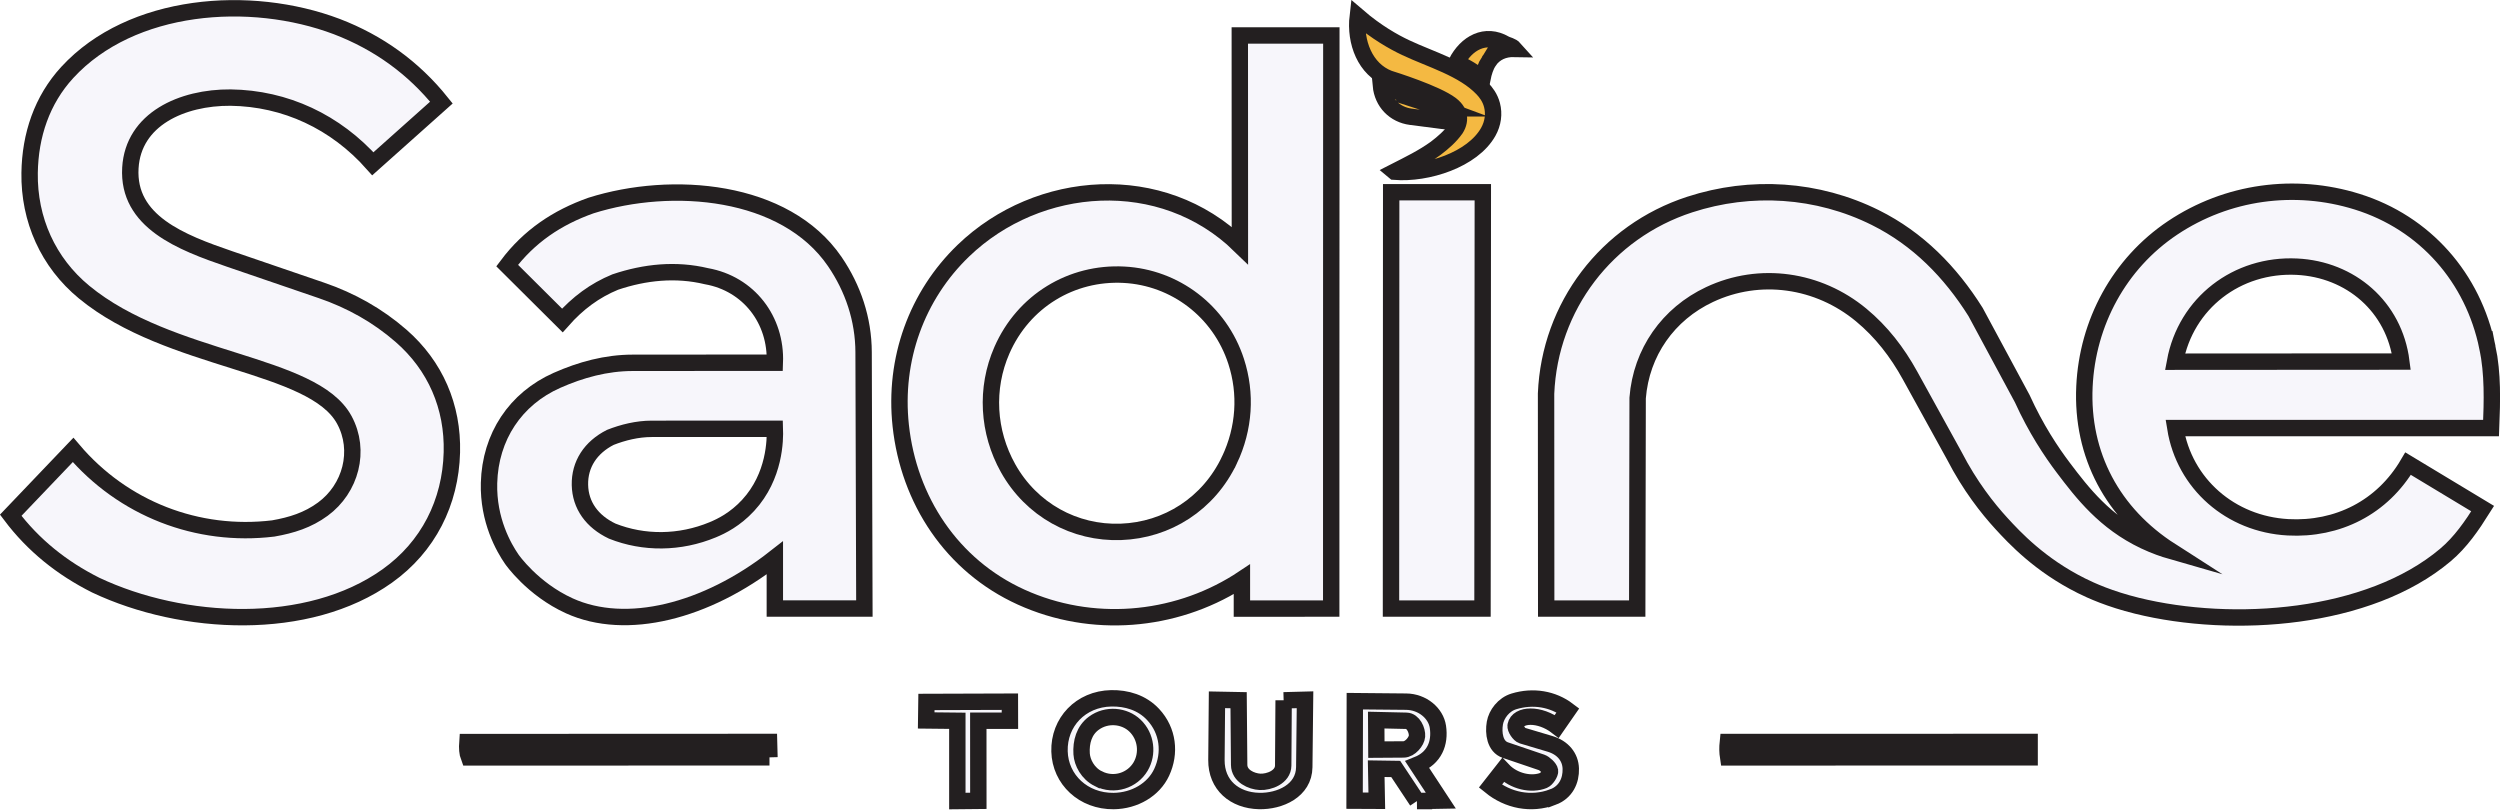
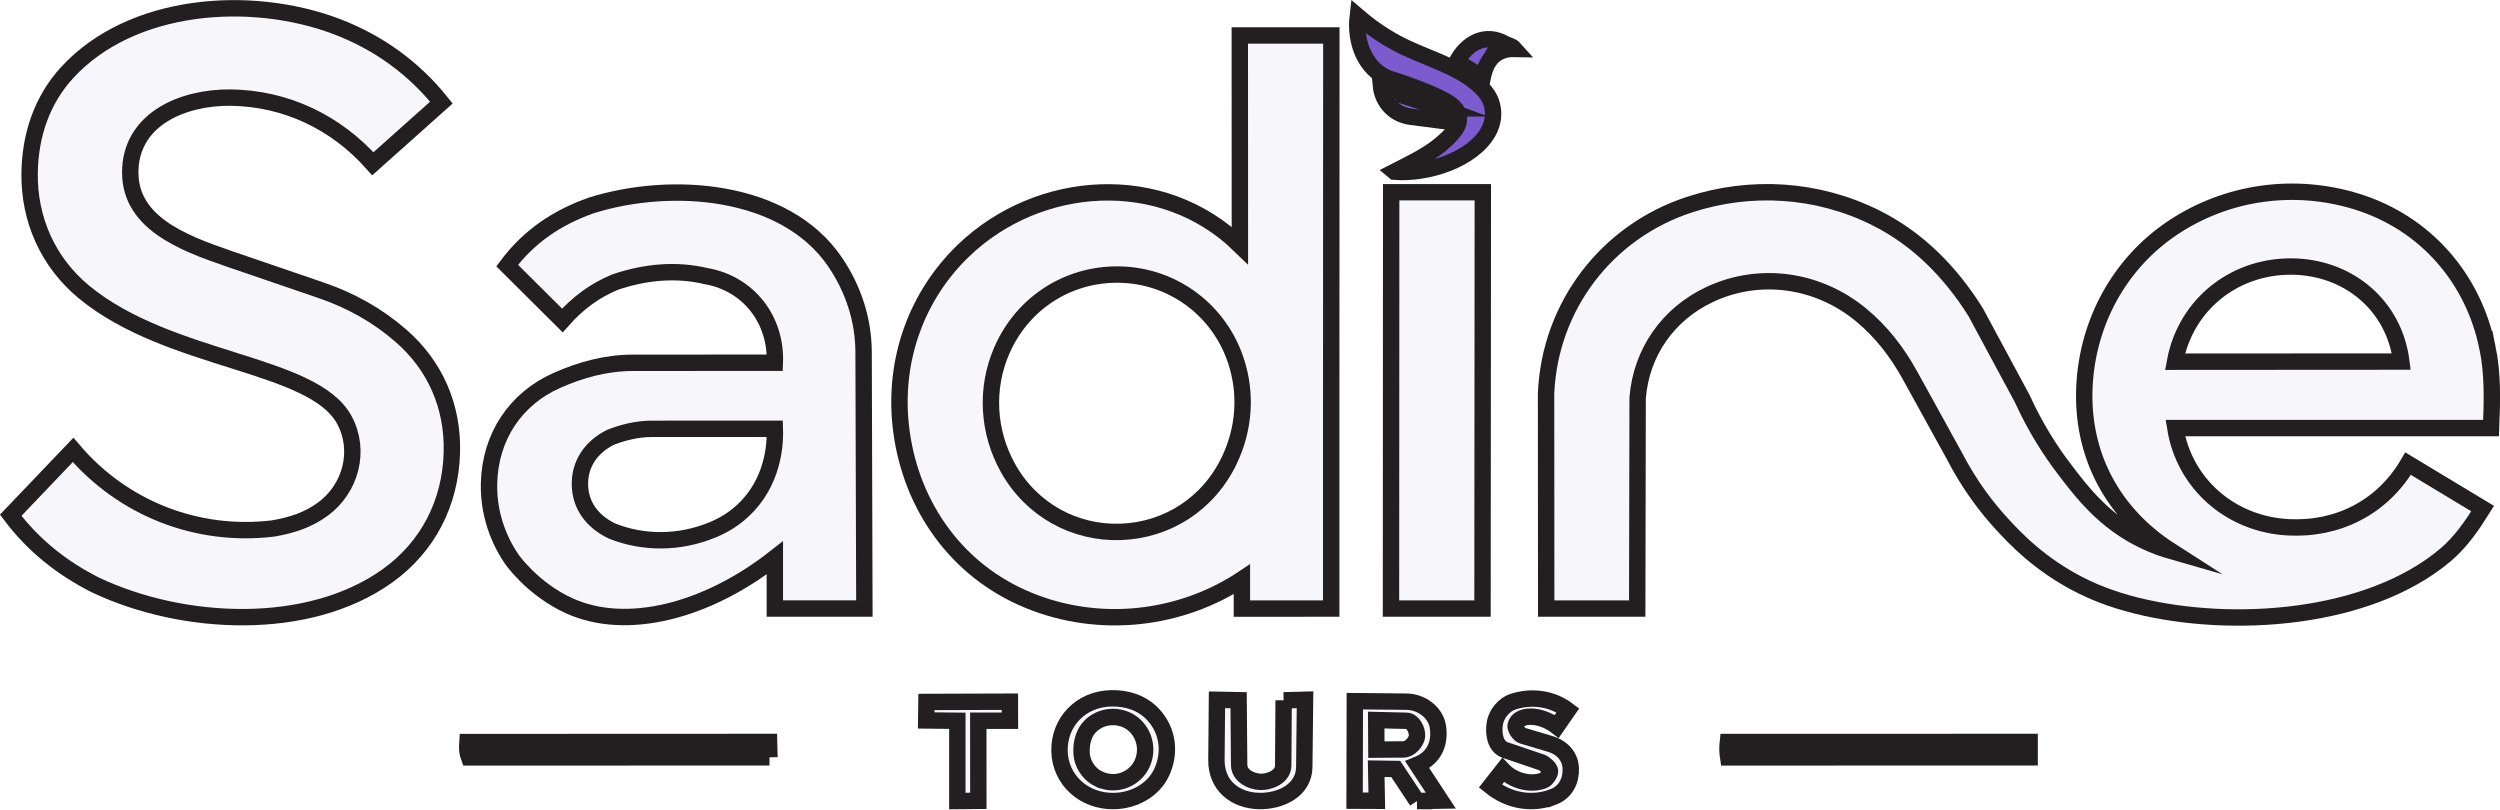
<svg xmlns="http://www.w3.org/2000/svg" viewBox="0 0 1189.44 385.06">
  <g stroke="#231f20" stroke-miterlimit="10" stroke-width="7.8">
    <path fill="#f7f6fb" d="M1183.45,165.27c-6.78-33.08-29.63-59.23-62.01-69.32-29.63-9.24-61.86-4.85-87.75,12.46-25.46,17.02-40.55,45.16-41.96,75.49-1.52,32.61,13.5,60.53,41.1,78.21-3.1-.89-7.53-2.37-12.57-4.76-18.78-8.92-29.46-22.72-38.63-34.86-5.71-7.56-12.98-18.48-19.51-32.85l-22.2-41.22c-11.97-19.03-27.37-34.79-47.67-44.89-27.53-13.69-59.17-15.71-88.35-6.2-39.5,12.87-66.59,48.42-68.32,89.94.02,35.17.03,67.11.06,102.27h43.31c.07-34.47.13-65.72.2-100.19,1.71-21.75,14.54-39.97,34.22-49.22,23.92-11.24,51.71-7.17,72.13,9.73,9.64,7.98,17.13,17.69,23.21,28.71l21.06,38.18c7.5,14.56,15.96,25.2,22.42,32.26,6.27,6.85,18.32,19.8,38.11,29.68,4.65,2.32,13.41,6.3,26.39,9.5,45.76,11.28,110.27,6.64,146.75-24.11,7.28-6.14,12.62-13.93,17.75-22.1l-35.47-21.39c-12.26,20.94-33.61,31.56-57.14,30.28-27.31-1.48-49.35-20.68-53.62-47.22l150.23.02c.52-13.11.9-25.64-1.72-38.42ZM1034.81,172.09c5.16-27.92,29.52-46.58,57.94-45.21,25.5,1.23,46.41,18.91,49.75,45.14l-107.69.07Z" />
    <path fill="#f7f6fb" d="M184.25,274.04c-37.7,26.9-97.33,23.89-138.68,4.36-16.14-8.1-29.67-18.92-40.47-33.26l29.67-31.08c23.8,28.04,59.26,41.72,95.22,37.37,8.78-1.53,16.48-3.96,23.61-9.19,13.26-9.73,18.19-27.83,10.19-42.51-14.94-27.41-83.1-27.26-123.77-60.75-17.12-14.09-26.26-34.5-25.93-56.73.26-17.89,5.83-34.65,17.95-47.82C62.53,1.31,119.07-2.95,160.28,12.66c19.71,7.56,36.41,19.53,49.73,36.14l-32.62,29.12c-17.71-19.98-41.61-31.15-67.69-31.49-23.14-.17-46.32,10.29-47.67,33.46-1.49,25.58,24.16,35.43,47.27,43.34l43.62,14.93c14.08,4.82,26.77,11.95,37.86,21.6,16.39,14.27,24.77,33.76,24.21,55.45-.62,23.85-11.24,44.92-30.74,58.83Z" />
    <path fill="#f7f6fb" d="M232.67,229.8c.58-22.03,12.57-40.09,32.35-48.85,11.27-4.99,23.3-8.32,36.03-8.33l67.6-.05c.79-20.34-12.38-37.58-32.52-41.16-14.56-3.49-29.27-1.99-43.42,2.78-9.73,4-17.85,10.03-25.15,18.28l-26.27-26.13c10.48-13.97,23.81-22.86,39.9-28.56,38.41-12.13,92.37-7.89,116,26.7,8.64,12.65,13.65,27.41,13.69,43.13l.37,121.91c-14.2,0-28.4,0-42.6,0v-24.09c-32.75,25.65-70.78,35.06-97.75,22.82-17.64-8.01-27.43-22.22-27.43-22.22-3.76-5.46-11.27-18.47-10.8-36.24ZM339.14,252.04c4.19-1.74,10.66-4.94,16.82-11.61,12.83-13.9,12.87-31.42,12.7-36.43-19.54.01-39.07.02-58.61.03-6.81,0-13.64,1.7-19.66,4.06-9.35,4.73-14.68,12.79-14.47,22.65.21,9.67,5.76,17.38,15.35,21.95,14.97,5.95,32.14,5.89,47.87-.65Z" />
    <path fill="#f7f6fb" d="M705.34,289.54c-14.51,0-29.03,0-43.54,0,.03-65.68.06-132.39.09-198.08h43.6c-.05,65.68-.1,132.4-.15,198.08Z" />
-     <path fill="#f4b942" d="M663.45,81.69c7.04-3.59,13.5-6.7,19.6-11.11,3.64-2.76,6.97-5.67,9.54-9.29,1.42-2.19,1.84-4.53,1.32-6.65-.19-.75-.79-2.71-3.52-4.82-6.95-5.37-27.8-11.89-29.57-12.44-11.33-4.34-16.28-17.33-14.84-29.65,8.98,7.71,17.11,12.23,22.74,14.9,12.03,5.7,27.46,9.96,36.61,19.58,1.54,1.62,3.59,4.15,4.53,7.78,1.08,4.15.51,8.67-1.78,12.75-7.47,13.29-29.07,20.22-44.62,18.96Z" />
-     <path fill="#f4b942" d="M686.3,51.55c.31.1,3.47,1.14,4.25,4.05.26.98.17,1.86.04,2.46l-19.33-2.5c-7.78-1.01-13.53-6.85-14.28-14.89,9.78,3.63,19.55,7.26,29.33,10.88Z" />
-     <path fill="#f4b942" d="M708.34,29.1c-1.54,2.47-2.42,5.24-3.05,8.36-3.89-3.33-7.85-5.76-12.45-7.61,4.85-9.48,13.9-14.34,23.17-9,1.32.76,3.2.87,4.55,2.39-5.09-.11-9.33,1.73-12.22,5.87Z" />
+     <path fill="#7B5BCE" d="M663.45,81.69c7.04-3.59,13.5-6.7,19.6-11.11,3.64-2.76,6.97-5.67,9.54-9.29,1.42-2.19,1.84-4.53,1.32-6.65-.19-.75-.79-2.71-3.52-4.82-6.95-5.37-27.8-11.89-29.57-12.44-11.33-4.34-16.28-17.33-14.84-29.65,8.98,7.71,17.11,12.23,22.74,14.9,12.03,5.7,27.46,9.96,36.61,19.58,1.54,1.62,3.59,4.15,4.53,7.78,1.08,4.15.51,8.67-1.78,12.75-7.47,13.29-29.07,20.22-44.62,18.96Z" />
+     <path fill="#7B5BCE" d="M686.3,51.55c.31.1,3.47,1.14,4.25,4.05.26.98.17,1.86.04,2.46l-19.33-2.5c-7.78-1.01-13.53-6.85-14.28-14.89,9.78,3.63,19.55,7.26,29.33,10.88Z" />
+     <path fill="#7B5BCE" d="M708.34,29.1c-1.54,2.47-2.42,5.24-3.05,8.36-3.89-3.33-7.85-5.76-12.45-7.61,4.85-9.48,13.9-14.34,23.17-9,1.32.76,3.2.87,4.55,2.39-5.09-.11-9.33,1.73-12.22,5.87Z" />
    <g>
      <path fill="#f7f6fb" d="M366.1,360.33l-143.02.02c-.77-1.99-.92-4.45-.71-7.29l143.53-.06.19,7.33Z" />
      <path fill="#f7f6fb" d="M965.64,360.32l-143.43.03c-.37-2.39-.42-4.68-.14-7.32l143.58-.03v7.32Z" />
      <g>
        <path fill="#f7f6fb" d="M674.18,381.12l-10.12-15.26-9.3-.14.29,15.27-10.57-.05.11-47.34,24.38.23c7.87.07,14.2,5.56,15.15,11.97,1.16,7.8-1.65,14.82-9.8,18.07l11.19,17.04-11.34.21ZM667.81,356.56c3.11-.02,6.17-3.86,6.36-6.26.23-2.88-1.83-7.29-5-7.37l-14.4-.33.08,14.05,12.95-.09Z" />
        <path fill="#f7f6fb" d="M548.62,339.93c7.23,7.76,8.33,18.37,4.08,27.52-3.82,8.23-12.82,13.55-22.83,13.67-14.38.17-25.42-10.19-25.78-23.62-.38-13.88,10.07-24.97,24.61-25.26,7.26-.14,14.61,1.99,19.92,7.69ZM522.55,370.48c7.7,3.85,16.25.74,20.11-5.76,3.62-6.11,2.73-14.33-2.69-19.51-4.96-4.74-13.42-5.68-19.63-1.06-4.53,3.37-6.09,8.84-5.73,14.53.27,4.16,2.93,9.31,7.93,11.81Z" />
        <path fill="#f7f6fb" d="M610.72,333.2l10.18-.27-.36,32.08c-.13,11.2-11.6,16.33-21.51,16.09-11.67-.28-20.38-7.57-20.28-19.51l.25-28.65,10.3.2.26,30.77c.05,5.35,5.9,7.86,9.9,8.07,4.29.23,11.02-2.26,11.06-7.75l.2-31.04Z" />
        <path fill="#f7f6fb" d="M738.72,379.26c-10.32,3.83-21.26,1.57-29.63-5.22l6-7.65c5.17,5.48,13.65,7.24,19.38,4.88,1.35-.56,3.16-3.33,3-4.51-.2-1.37-2.63-3.55-3.98-4.01l-17.29-5.87c-4.95-1.68-5.81-8.07-4.97-12.89.72-4.15,4.1-8.8,9.08-10.3,9.11-2.76,18.52-1.17,25.68,4.26l-5.3,7.64c-8.16-6.27-18.53-5.89-19.59-.41-.27,1.38,1.71,4.35,3.15,4.79l13.2,3.94c6.14,1.83,9.74,6.29,9.89,11.8.16,5.61-2.24,11.2-8.61,13.57Z" />
        <polygon fill="#f7f6fb" points="465.47 381.02 455.48 381.12 455.48 342.93 440.66 342.77 440.78 333.97 480.48 333.84 480.5 342.92 465.45 342.9 465.47 381.02" />
      </g>
    </g>
    <path fill="#f7f6fb" d="M633.42,16.88h-43.55l.04,99.85c-37.1-36.14-95.92-31.76-131.53,2.51-22.23,21.4-33.23,51.75-29.83,83.25,3.81,35.32,24.21,66.6,57.33,81.62,33.55,15.22,72.54,11.86,103.04-7.21.66-.41,1.3-.83,1.95-1.26v13.92c14.16,0,28.33-.01,42.49-.02v-96.35l.06-176.31ZM584.95,218.84c-9.89,20.91-29.69,33.43-51.67,34.21-22,.79-42.55-10.46-53.65-30.28-9.68-17.28-10.9-37.98-2.94-56.15,10.23-23.35,33.04-37.23,58.06-35.91,24.2,1.27,45.59,17.24,53.38,41.24,4.97,15.31,3.96,31.8-3.17,46.89Z" />
  </g>
</svg>
